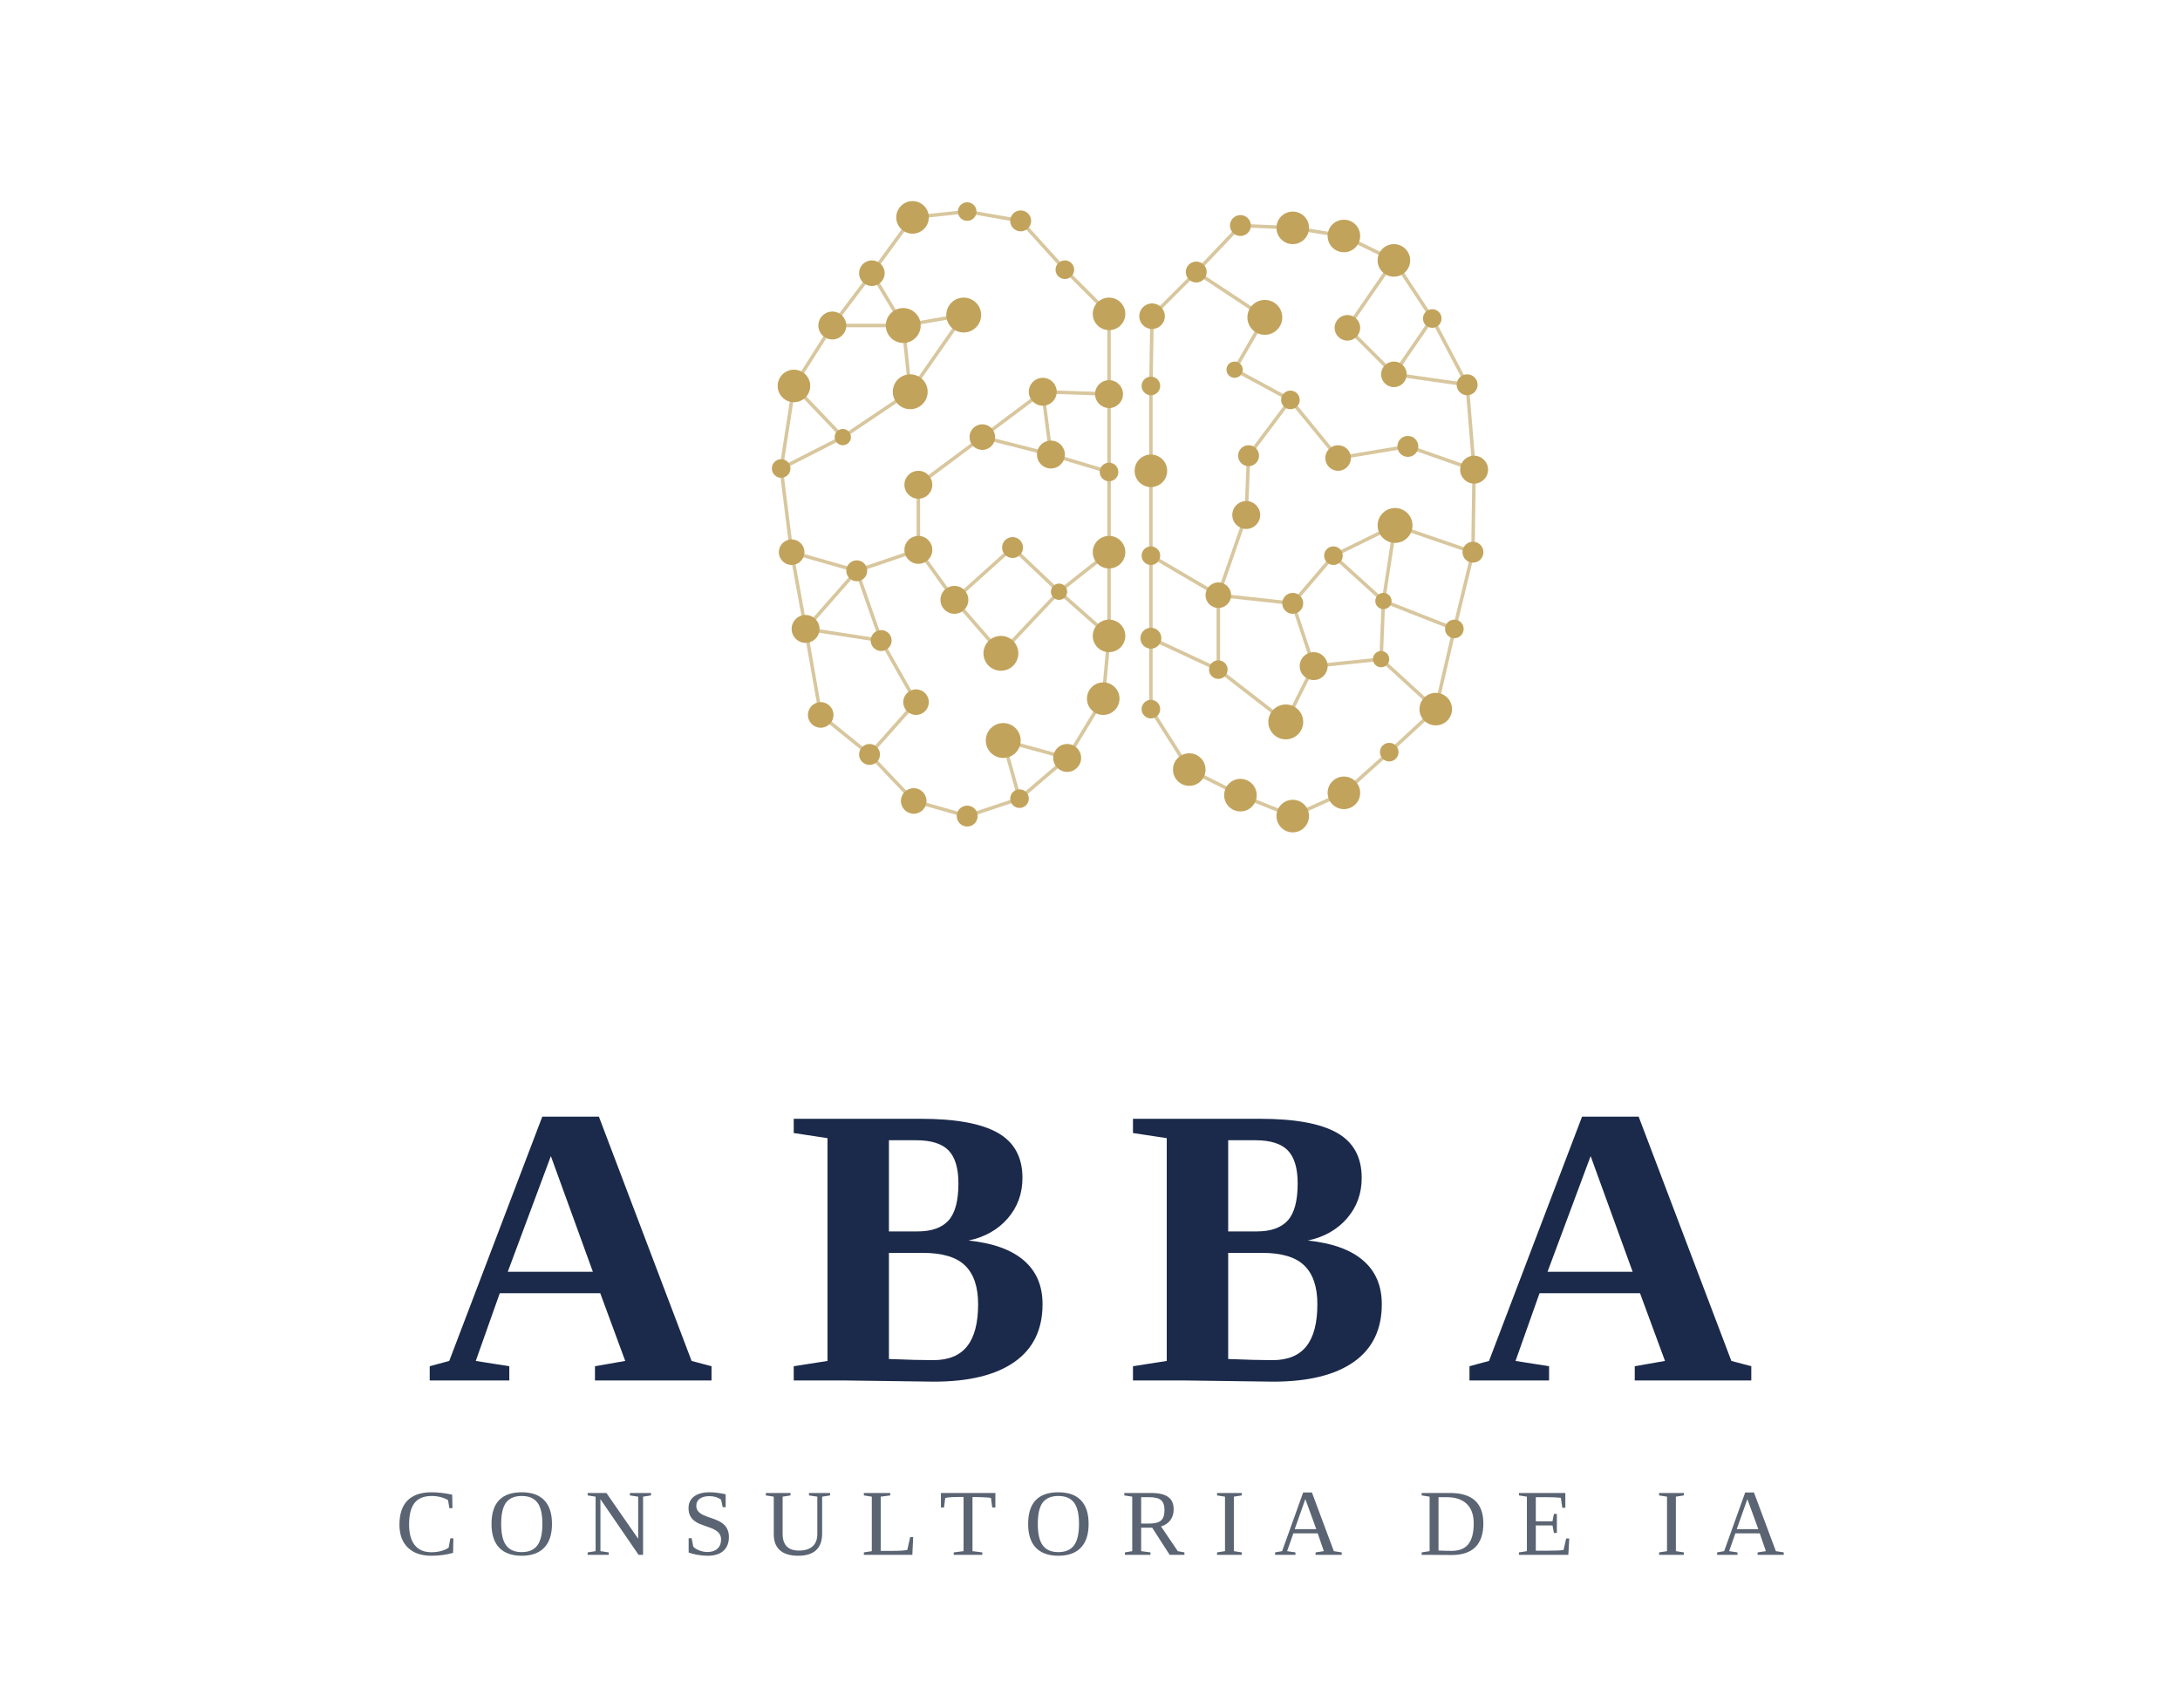
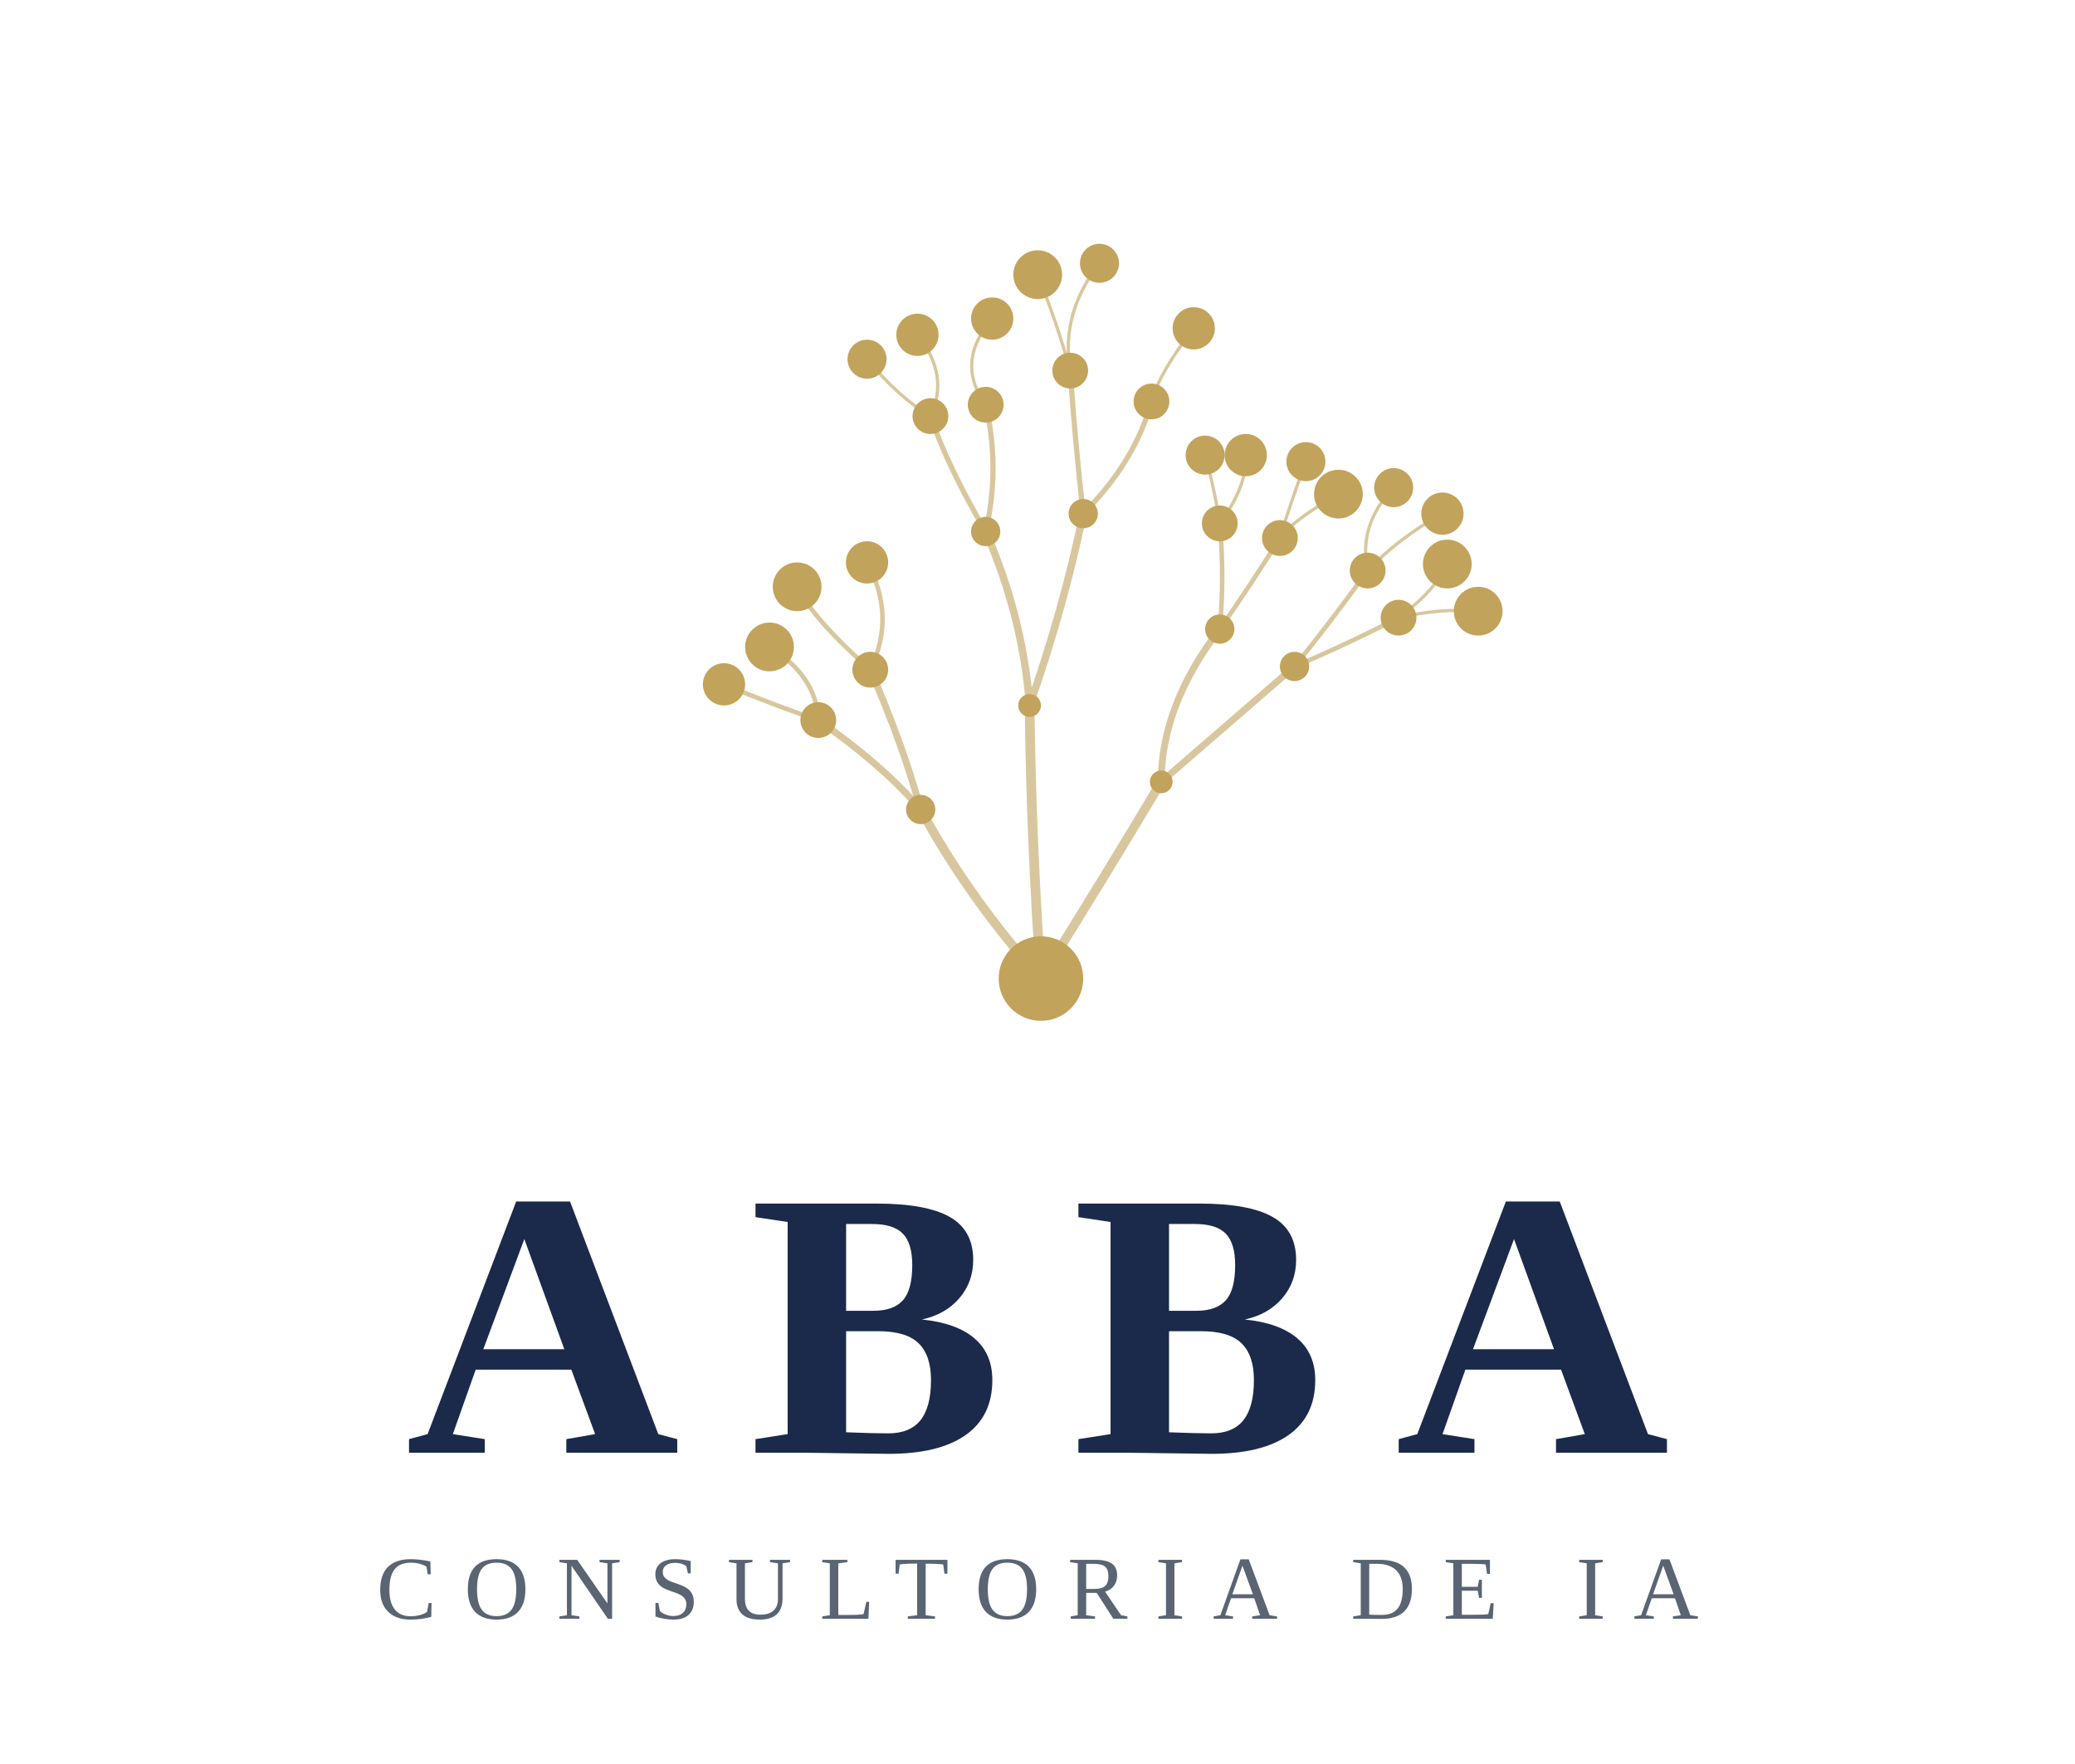
- <svg xmlns="http://www.w3.org/2000/svg" viewBox="0 0 600 470" width="600" height="470">
-   <g transform="translate(215,40) scale(0.32)">
-     <g stroke="#D8C79E" stroke-width="3" opacity="1">
-       <line x1="160" y1="57" x2="206" y2="65" />
-       <line x1="160" y1="57" x2="113" y2="62" />
-       <line x1="206" y1="65" x2="244" y2="107" />
-       <line x1="244" y1="107" x2="282" y2="145" />
-       <line x1="282" y1="145" x2="282" y2="214" />
-       <line x1="282" y1="214" x2="282" y2="281" />
-       <line x1="282" y1="214" x2="225" y2="212" />
-       <line x1="282" y1="281" x2="282" y2="350" />
-       <line x1="282" y1="281" x2="232" y2="266" />
-       <line x1="282" y1="350" x2="282" y2="422" />
-       <line x1="282" y1="350" x2="239" y2="384" />
-       <line x1="282" y1="422" x2="277" y2="476" />
-       <line x1="282" y1="422" x2="239" y2="384" />
-       <line x1="277" y1="476" x2="246" y2="527" />
-       <line x1="246" y1="527" x2="205" y2="562" />
-       <line x1="246" y1="527" x2="191" y2="512" />
-       <line x1="205" y1="562" x2="160" y2="577" />
-       <line x1="205" y1="562" x2="191" y2="512" />
-       <line x1="160" y1="577" x2="114" y2="564" />
-       <line x1="114" y1="564" x2="76" y2="524" />
-       <line x1="76" y1="524" x2="34" y2="490" />
-       <line x1="76" y1="524" x2="116" y2="479" />
-       <line x1="34" y1="490" x2="21" y2="416" />
-       <line x1="21" y1="416" x2="9" y2="350" />
-       <line x1="21" y1="416" x2="86" y2="426" />
-       <line x1="21" y1="416" x2="65" y2="366" />
-       <line x1="9" y1="350" x2="0" y2="278" />
-       <line x1="9" y1="350" x2="65" y2="366" />
-       <line x1="0" y1="278" x2="11" y2="207" />
-       <line x1="0" y1="278" x2="53" y2="251" />
-       <line x1="11" y1="207" x2="44" y2="155" />
-       <line x1="11" y1="207" x2="53" y2="251" />
-       <line x1="44" y1="155" x2="78" y2="110" />
-       <line x1="44" y1="155" x2="105" y2="155" />
-       <line x1="78" y1="110" x2="113" y2="62" />
-       <line x1="78" y1="110" x2="105" y2="155" />
-       <line x1="189" y1="437" x2="239" y2="384" />
-       <line x1="189" y1="437" x2="149" y2="391" />
-       <line x1="239" y1="384" x2="199" y2="346" />
-       <line x1="86" y1="426" x2="116" y2="479" />
-       <line x1="86" y1="426" x2="65" y2="366" />
-       <line x1="105" y1="155" x2="157" y2="146" />
-       <line x1="105" y1="155" x2="111" y2="212" />
-       <line x1="53" y1="251" x2="111" y2="212" />
-       <line x1="157" y1="146" x2="111" y2="212" />
-       <line x1="225" y1="212" x2="232" y2="266" />
-       <line x1="225" y1="212" x2="173" y2="251" />
-       <line x1="65" y1="366" x2="118" y2="348" />
-       <line x1="232" y1="266" x2="173" y2="251" />
-       <line x1="199" y1="346" x2="149" y2="391" />
-       <line x1="149" y1="391" x2="118" y2="348" />
-       <line x1="118" y1="292" x2="173" y2="251" />
-       <line x1="118" y1="292" x2="118" y2="348" />
-       <line x1="440" y1="71" x2="484" y2="78" />
-       <line x1="440" y1="71" x2="395" y2="69" />
-       <line x1="484" y1="78" x2="527" y2="99" />
-       <line x1="527" y1="99" x2="560" y2="149" />
-       <line x1="527" y1="99" x2="487" y2="157" />
-       <line x1="560" y1="149" x2="590" y2="206" />
-       <line x1="560" y1="149" x2="527" y2="197" />
-       <line x1="590" y1="206" x2="596" y2="279" />
-       <line x1="590" y1="206" x2="527" y2="197" />
-       <line x1="596" y1="279" x2="595" y2="350" />
-       <line x1="596" y1="279" x2="539" y2="259" />
-       <line x1="595" y1="350" x2="579" y2="416" />
-       <line x1="595" y1="350" x2="528" y2="327" />
-       <line x1="579" y1="416" x2="563" y2="485" />
-       <line x1="579" y1="416" x2="518" y2="392" />
-       <line x1="563" y1="485" x2="523" y2="522" />
-       <line x1="563" y1="485" x2="516" y2="442" />
-       <line x1="523" y1="522" x2="484" y2="557" />
-       <line x1="484" y1="557" x2="440" y2="577" />
-       <line x1="440" y1="577" x2="395" y2="559" />
-       <line x1="395" y1="559" x2="351" y2="537" />
-       <line x1="351" y1="537" x2="318" y2="485" />
-       <line x1="318" y1="485" x2="318" y2="424" />
-       <line x1="318" y1="424" x2="318" y2="353" />
-       <line x1="318" y1="424" x2="376" y2="451" />
-       <line x1="318" y1="353" x2="318" y2="280" />
-       <line x1="318" y1="353" x2="376" y2="387" />
-       <line x1="318" y1="280" x2="318" y2="207" />
-       <line x1="318" y1="207" x2="319" y2="147" />
-       <line x1="319" y1="147" x2="357" y2="109" />
-       <line x1="357" y1="109" x2="395" y2="69" />
-       <line x1="357" y1="109" x2="416" y2="148" />
-       <line x1="518" y1="392" x2="516" y2="442" />
-       <line x1="518" y1="392" x2="528" y2="327" />
-       <line x1="518" y1="392" x2="475" y2="353" />
-       <line x1="390" y1="193" x2="416" y2="148" />
-       <line x1="390" y1="193" x2="438" y2="219" />
-       <line x1="539" y1="259" x2="479" y2="269" />
-       <line x1="376" y1="451" x2="434" y2="496" />
-       <line x1="376" y1="451" x2="376" y2="387" />
-       <line x1="458" y1="448" x2="516" y2="442" />
-       <line x1="458" y1="448" x2="434" y2="496" />
-       <line x1="458" y1="448" x2="440" y2="394" />
-       <line x1="487" y1="157" x2="527" y2="197" />
-       <line x1="528" y1="327" x2="475" y2="353" />
-       <line x1="376" y1="387" x2="400" y2="318" />
-       <line x1="376" y1="387" x2="440" y2="394" />
-       <line x1="400" y1="318" x2="402" y2="267" />
-       <line x1="479" y1="269" x2="438" y2="219" />
-       <line x1="440" y1="394" x2="475" y2="353" />
-       <line x1="438" y1="219" x2="402" y2="267" />
+ <svg xmlns="http://www.w3.org/2000/svg" viewBox="0 0 600 510" width="600" height="510">
+   <g transform="translate(160,-16) scale(0.47)">
+     <g fill="none" stroke="#D8C79E" opacity="1" stroke-linecap="round">
+       <path d="M 300 636 Q 256 587 226 532" stroke-width="5.6" />
+       <path d="M 226 532 Q 215 492 195 446" stroke-width="4.2" />
+       <path d="M 195 446 Q 211 413 193 380" stroke-width="2.8" />
+       <path d="M 195 446 Q 160 415 150 395" stroke-width="2.8" />
+       <path d="M 226 532 Q 203 505 163 477" stroke-width="4.2" />
+       <path d="M 163 477 Q 162 450 133 432" stroke-width="2.8" />
+       <path d="M 163 477 Q 136 468 105 455" stroke-width="2.8" />
+       <path d="M 300 636 Q 294 552 293 468" stroke-width="6.0" />
+       <path d="M 293 468 Q 314 408 326 350" stroke-width="4.6" />
+       <path d="M 326 350 Q 358 318 368 281" stroke-width="3.2" />
+       <path d="M 368 281 Q 373 263 394 236" stroke-width="2.0" />
+       <path d="M 326 350 Q 321 306 318 262" stroke-width="3.2" />
+       <path d="M 318 262 Q 312 227 336 196" stroke-width="2.0" />
+       <path d="M 318 262 Q 310 233 298 203" stroke-width="2.0" />
+       <path d="M 293 468 Q 289 414 266 361" stroke-width="4.6" />
+       <path d="M 266 361 Q 275 322 266 283" stroke-width="3.2" />
+       <path d="M 266 283 Q 247 257 270 230" stroke-width="2.0" />
+       <path d="M 266 361 Q 243 322 232 290" stroke-width="3.2" />
+       <path d="M 232 290 Q 244 265 224 240" stroke-width="2.0" />
+       <path d="M 232 290 Q 213 279 193 255" stroke-width="2.0" />
+       <path d="M 300 636 Q 340 572 374 515" stroke-width="5.6" />
+       <path d="M 374 515 Q 412 482 456 444" stroke-width="4.2" />
+       <path d="M 456 444 Q 487 431 520 414" stroke-width="2.8" />
+       <path d="M 520 414 Q 546 408 569 410" stroke-width="2.0" />
+       <path d="M 520 414 Q 542 398 550 381" stroke-width="2.0" />
+       <path d="M 456 444 Q 478 417 501 385" stroke-width="2.8" />
+       <path d="M 501 385 Q 520 365 547 350" stroke-width="2.0" />
+       <path d="M 501 385 Q 495 357 517 334" stroke-width="2.0" />
+       <path d="M 374 515 Q 374 468 410 421" stroke-width="4.2" />
+       <path d="M 410 421 Q 429 394 447 365" stroke-width="2.8" />
+       <path d="M 447 365 Q 455 354 483 338" stroke-width="2.0" />
+       <path d="M 447 365 Q 454 342 463 318" stroke-width="2.0" />
+       <path d="M 410 421 Q 413 389 410 356" stroke-width="2.8" />
+       <path d="M 410 356 Q 427 333 426 314" stroke-width="2.0" />
+       <path d="M 410 356 Q 407 336 401 314" stroke-width="2.0" />
    </g>
    <g fill="#C2A35B">
-       <circle cx="160" cy="57" r="8" />
-       <circle cx="206" cy="65" r="9" />
-       <circle cx="244" cy="107" r="8" />
-       <circle cx="282" cy="145" r="14" />
-       <circle cx="282" cy="214" r="12" />
-       <circle cx="282" cy="281" r="8" />
-       <circle cx="282" cy="350" r="14" />
-       <circle cx="282" cy="422" r="14" />
-       <circle cx="277" cy="476" r="14" />
-       <circle cx="246" cy="527" r="12" />
-       <circle cx="205" cy="562" r="8" />
-       <circle cx="160" cy="577" r="9" />
-       <circle cx="114" cy="564" r="11" />
-       <circle cx="76" cy="524" r="9" />
-       <circle cx="34" cy="490" r="11" />
-       <circle cx="21" cy="416" r="12" />
-       <circle cx="9" cy="350" r="11" />
-       <circle cx="0" cy="278" r="8" />
-       <circle cx="11" cy="207" r="14" />
-       <circle cx="44" cy="155" r="12" />
-       <circle cx="78" cy="110" r="11" />
-       <circle cx="113" cy="62" r="14" />
-       <circle cx="189" cy="437" r="15" />
-       <circle cx="239" cy="384" r="7" />
-       <circle cx="86" cy="426" r="9" />
-       <circle cx="105" cy="155" r="15" />
-       <circle cx="53" cy="251" r="7" />
-       <circle cx="191" cy="512" r="15" />
-       <circle cx="116" cy="479" r="11" />
-       <circle cx="157" cy="146" r="15" />
-       <circle cx="225" cy="212" r="12" />
-       <circle cx="111" cy="212" r="15" />
-       <circle cx="65" cy="366" r="9" />
-       <circle cx="232" cy="266" r="12" />
-       <circle cx="199" cy="346" r="9" />
-       <circle cx="149" cy="391" r="12" />
-       <circle cx="118" cy="292" r="12" />
-       <circle cx="173" cy="251" r="11" />
-       <circle cx="118" cy="348" r="12" />
-       <circle cx="440" cy="71" r="14" />
-       <circle cx="484" cy="78" r="14" />
-       <circle cx="527" cy="99" r="14" />
-       <circle cx="560" cy="149" r="8" />
-       <circle cx="590" cy="206" r="9" />
-       <circle cx="596" cy="279" r="12" />
-       <circle cx="595" cy="350" r="9" />
-       <circle cx="579" cy="416" r="8" />
-       <circle cx="563" cy="485" r="14" />
-       <circle cx="523" cy="522" r="8" />
-       <circle cx="484" cy="557" r="14" />
-       <circle cx="440" cy="577" r="14" />
-       <circle cx="395" cy="559" r="14" />
-       <circle cx="351" cy="537" r="14" />
-       <circle cx="318" cy="485" r="8" />
-       <circle cx="318" cy="424" r="9" />
-       <circle cx="318" cy="353" r="8" />
-       <circle cx="318" cy="280" r="14" />
-       <circle cx="318" cy="207" r="8" />
-       <circle cx="319" cy="147" r="11" />
-       <circle cx="357" cy="109" r="9" />
-       <circle cx="395" cy="69" r="9" />
-       <circle cx="518" cy="392" r="7" />
-       <circle cx="390" cy="193" r="7" />
-       <circle cx="539" cy="259" r="9" />
-       <circle cx="376" cy="451" r="8" />
-       <circle cx="458" cy="448" r="12" />
-       <circle cx="516" cy="442" r="7" />
-       <circle cx="416" cy="148" r="15" />
-       <circle cx="487" cy="157" r="11" />
-       <circle cx="434" cy="496" r="15" />
-       <circle cx="527" cy="197" r="11" />
-       <circle cx="528" cy="327" r="15" />
-       <circle cx="376" cy="387" r="11" />
-       <circle cx="400" cy="318" r="12" />
-       <circle cx="479" cy="269" r="11" />
-       <circle cx="440" cy="394" r="9" />
-       <circle cx="438" cy="219" r="8" />
-       <circle cx="402" cy="267" r="9" />
-       <circle cx="475" cy="353" r="8" />
+       <circle cx="300" cy="636" r="26" />
+       <circle cx="226" cy="532" r="9" />
+       <circle cx="195" cy="446" r="11" />
+       <circle cx="193" cy="380" r="13" />
+       <circle cx="150" cy="395" r="15" />
+       <circle cx="163" cy="477" r="11" />
+       <circle cx="133" cy="432" r="15" />
+       <circle cx="105" cy="455" r="13" />
+       <circle cx="293" cy="468" r="7" />
+       <circle cx="326" cy="350" r="9" />
+       <circle cx="368" cy="281" r="11" />
+       <circle cx="394" cy="236" r="13" />
+       <circle cx="318" cy="262" r="11" />
+       <circle cx="336" cy="196" r="12" />
+       <circle cx="298" cy="203" r="15" />
+       <circle cx="266" cy="361" r="9" />
+       <circle cx="266" cy="283" r="11" />
+       <circle cx="270" cy="230" r="13" />
+       <circle cx="232" cy="290" r="11" />
+       <circle cx="224" cy="240" r="13" />
+       <circle cx="193" cy="255" r="12" />
+       <circle cx="374" cy="515" r="7" />
+       <circle cx="456" cy="444" r="9" />
+       <circle cx="520" cy="414" r="11" />
+       <circle cx="569" cy="410" r="15" />
+       <circle cx="550" cy="381" r="15" />
+       <circle cx="501" cy="385" r="11" />
+       <circle cx="547" cy="350" r="13" />
+       <circle cx="517" cy="334" r="12" />
+       <circle cx="410" cy="421" r="9" />
+       <circle cx="447" cy="365" r="11" />
+       <circle cx="483" cy="338" r="15" />
+       <circle cx="463" cy="318" r="12" />
+       <circle cx="410" cy="356" r="11" />
+       <circle cx="426" cy="314" r="13" />
+       <circle cx="401" cy="314" r="12" />
    </g>
  </g>
  <g text-anchor="middle">
-     <text x="300" y="380" font-family="Cambria, Georgia, 'Times New Roman', serif" font-size="110" font-weight="600" letter-spacing="20" fill="#1B2A4A">ABBA</text>
-     <text x="300" y="428" font-family="Cambria, Georgia, 'Times New Roman', serif" font-size="26" letter-spacing="8" fill="#5A6472">CONSULTORIA DE IA</text>
+     <text x="300" y="420" font-family="Cambria, Georgia, 'Times New Roman', serif" font-size="110" font-weight="600" letter-spacing="20" fill="#1B2A4A">ABBA</text>
+     <text x="300" y="468" font-family="Cambria, Georgia, 'Times New Roman', serif" font-size="26" letter-spacing="8" fill="#5A6472">CONSULTORIA DE IA</text>
  </g>
</svg>
